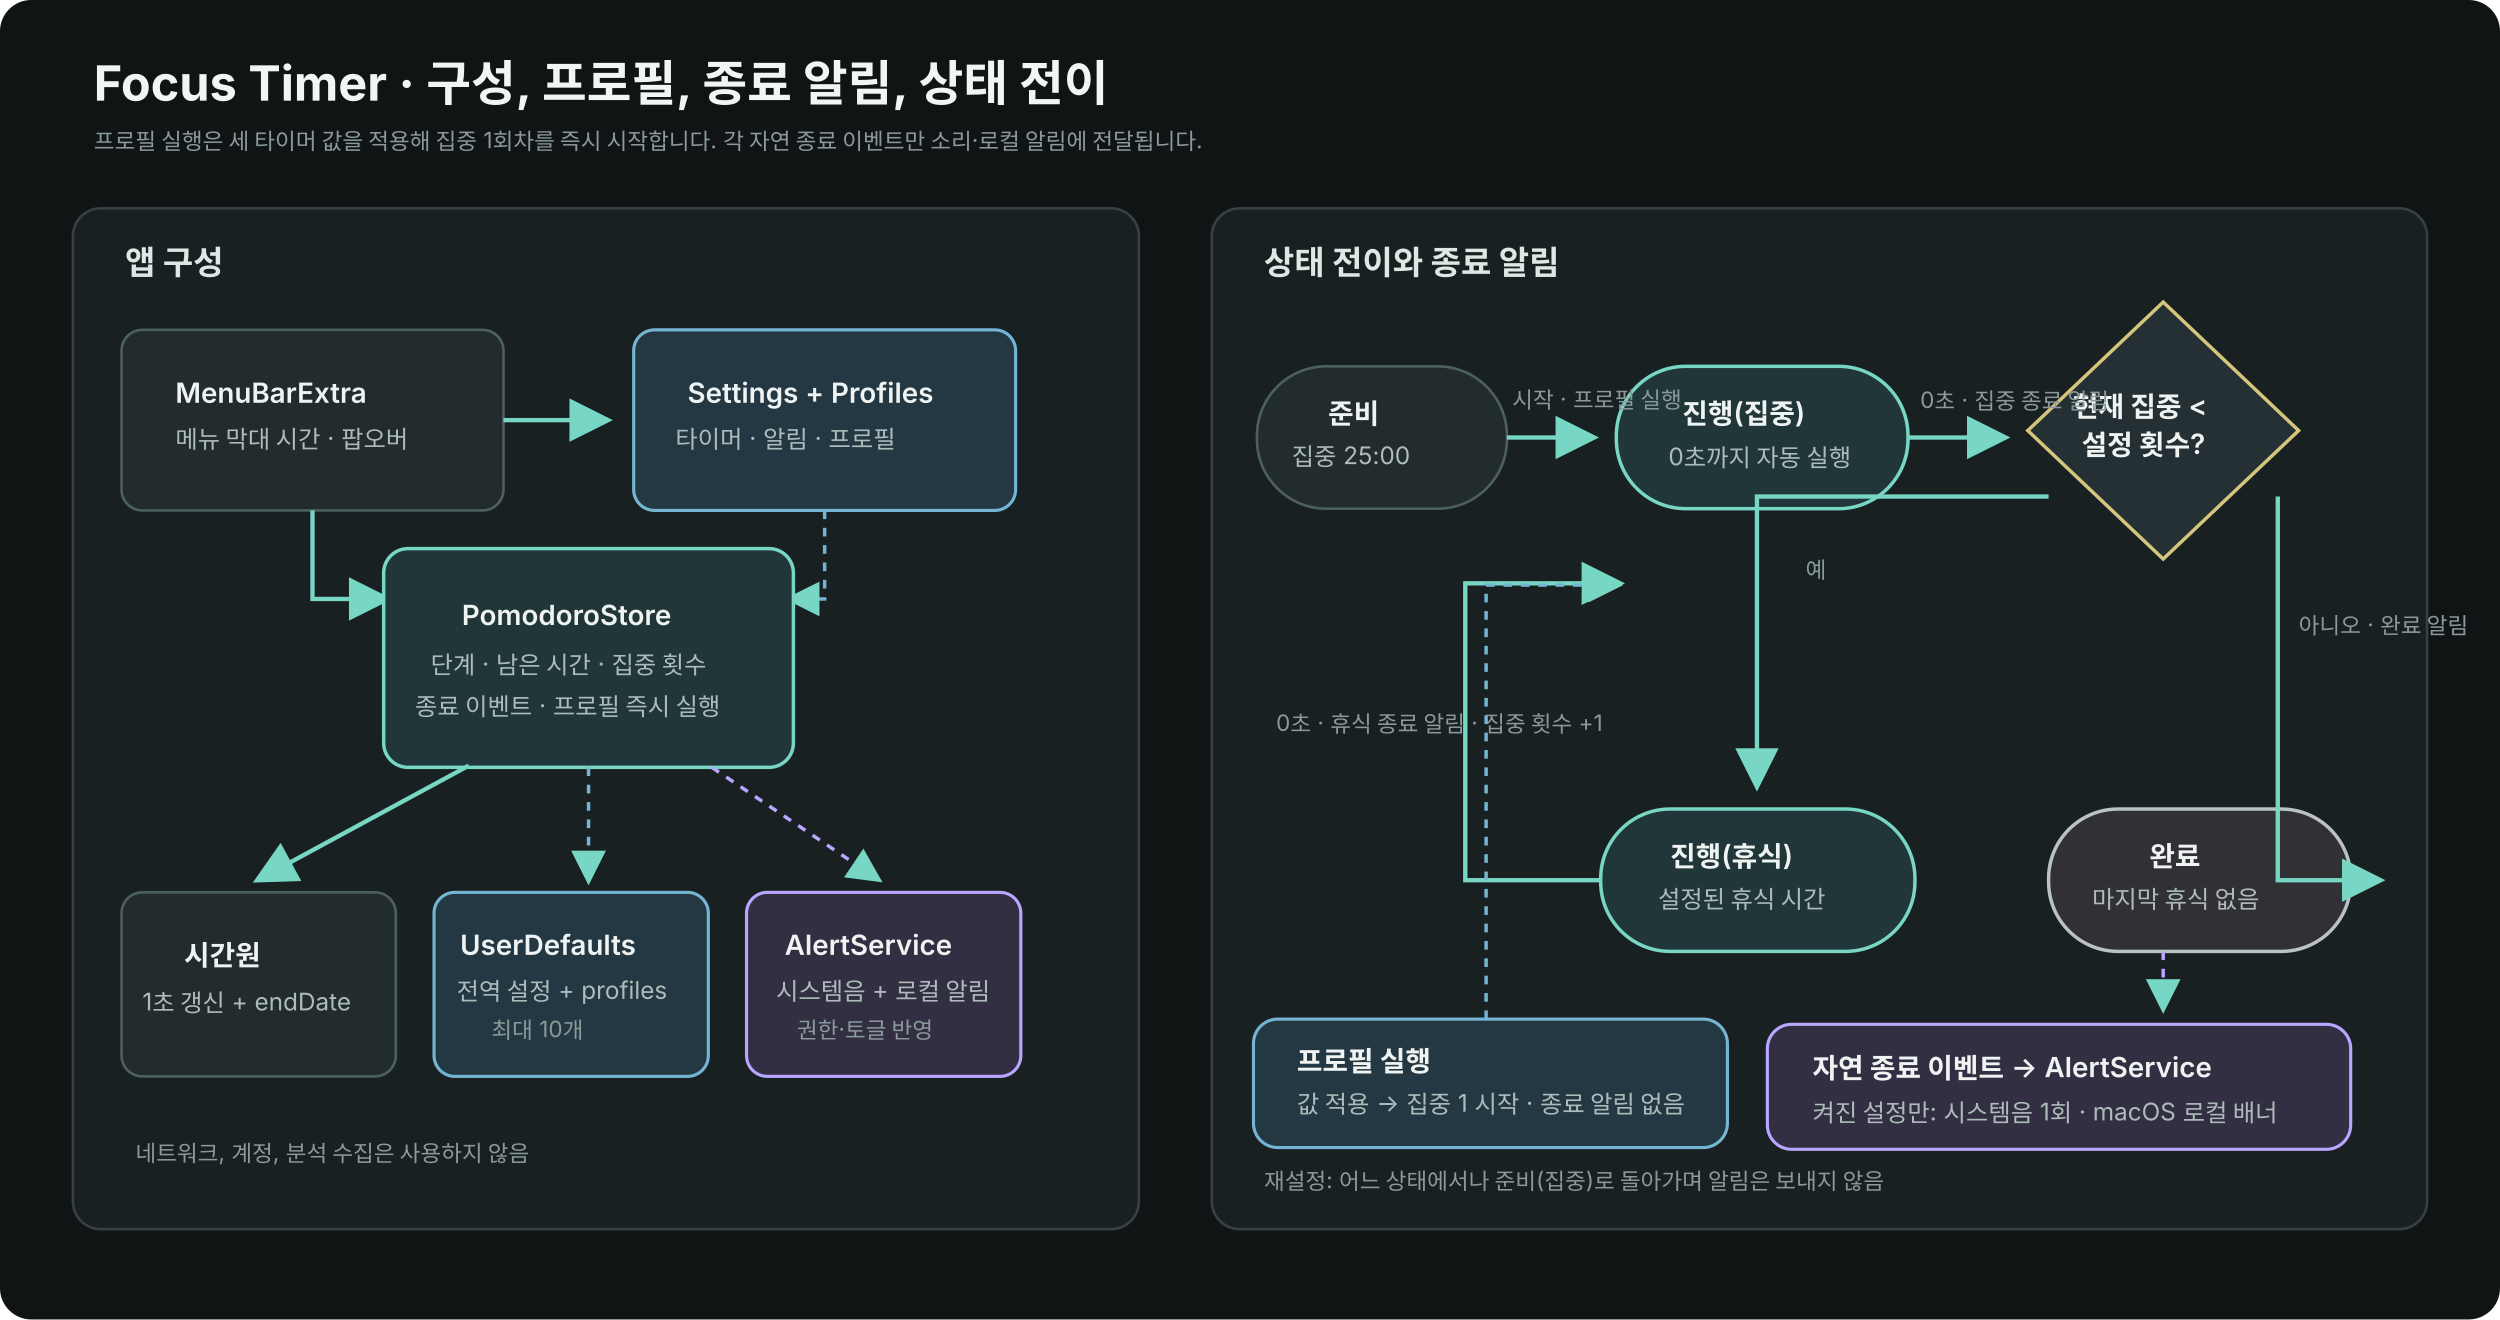
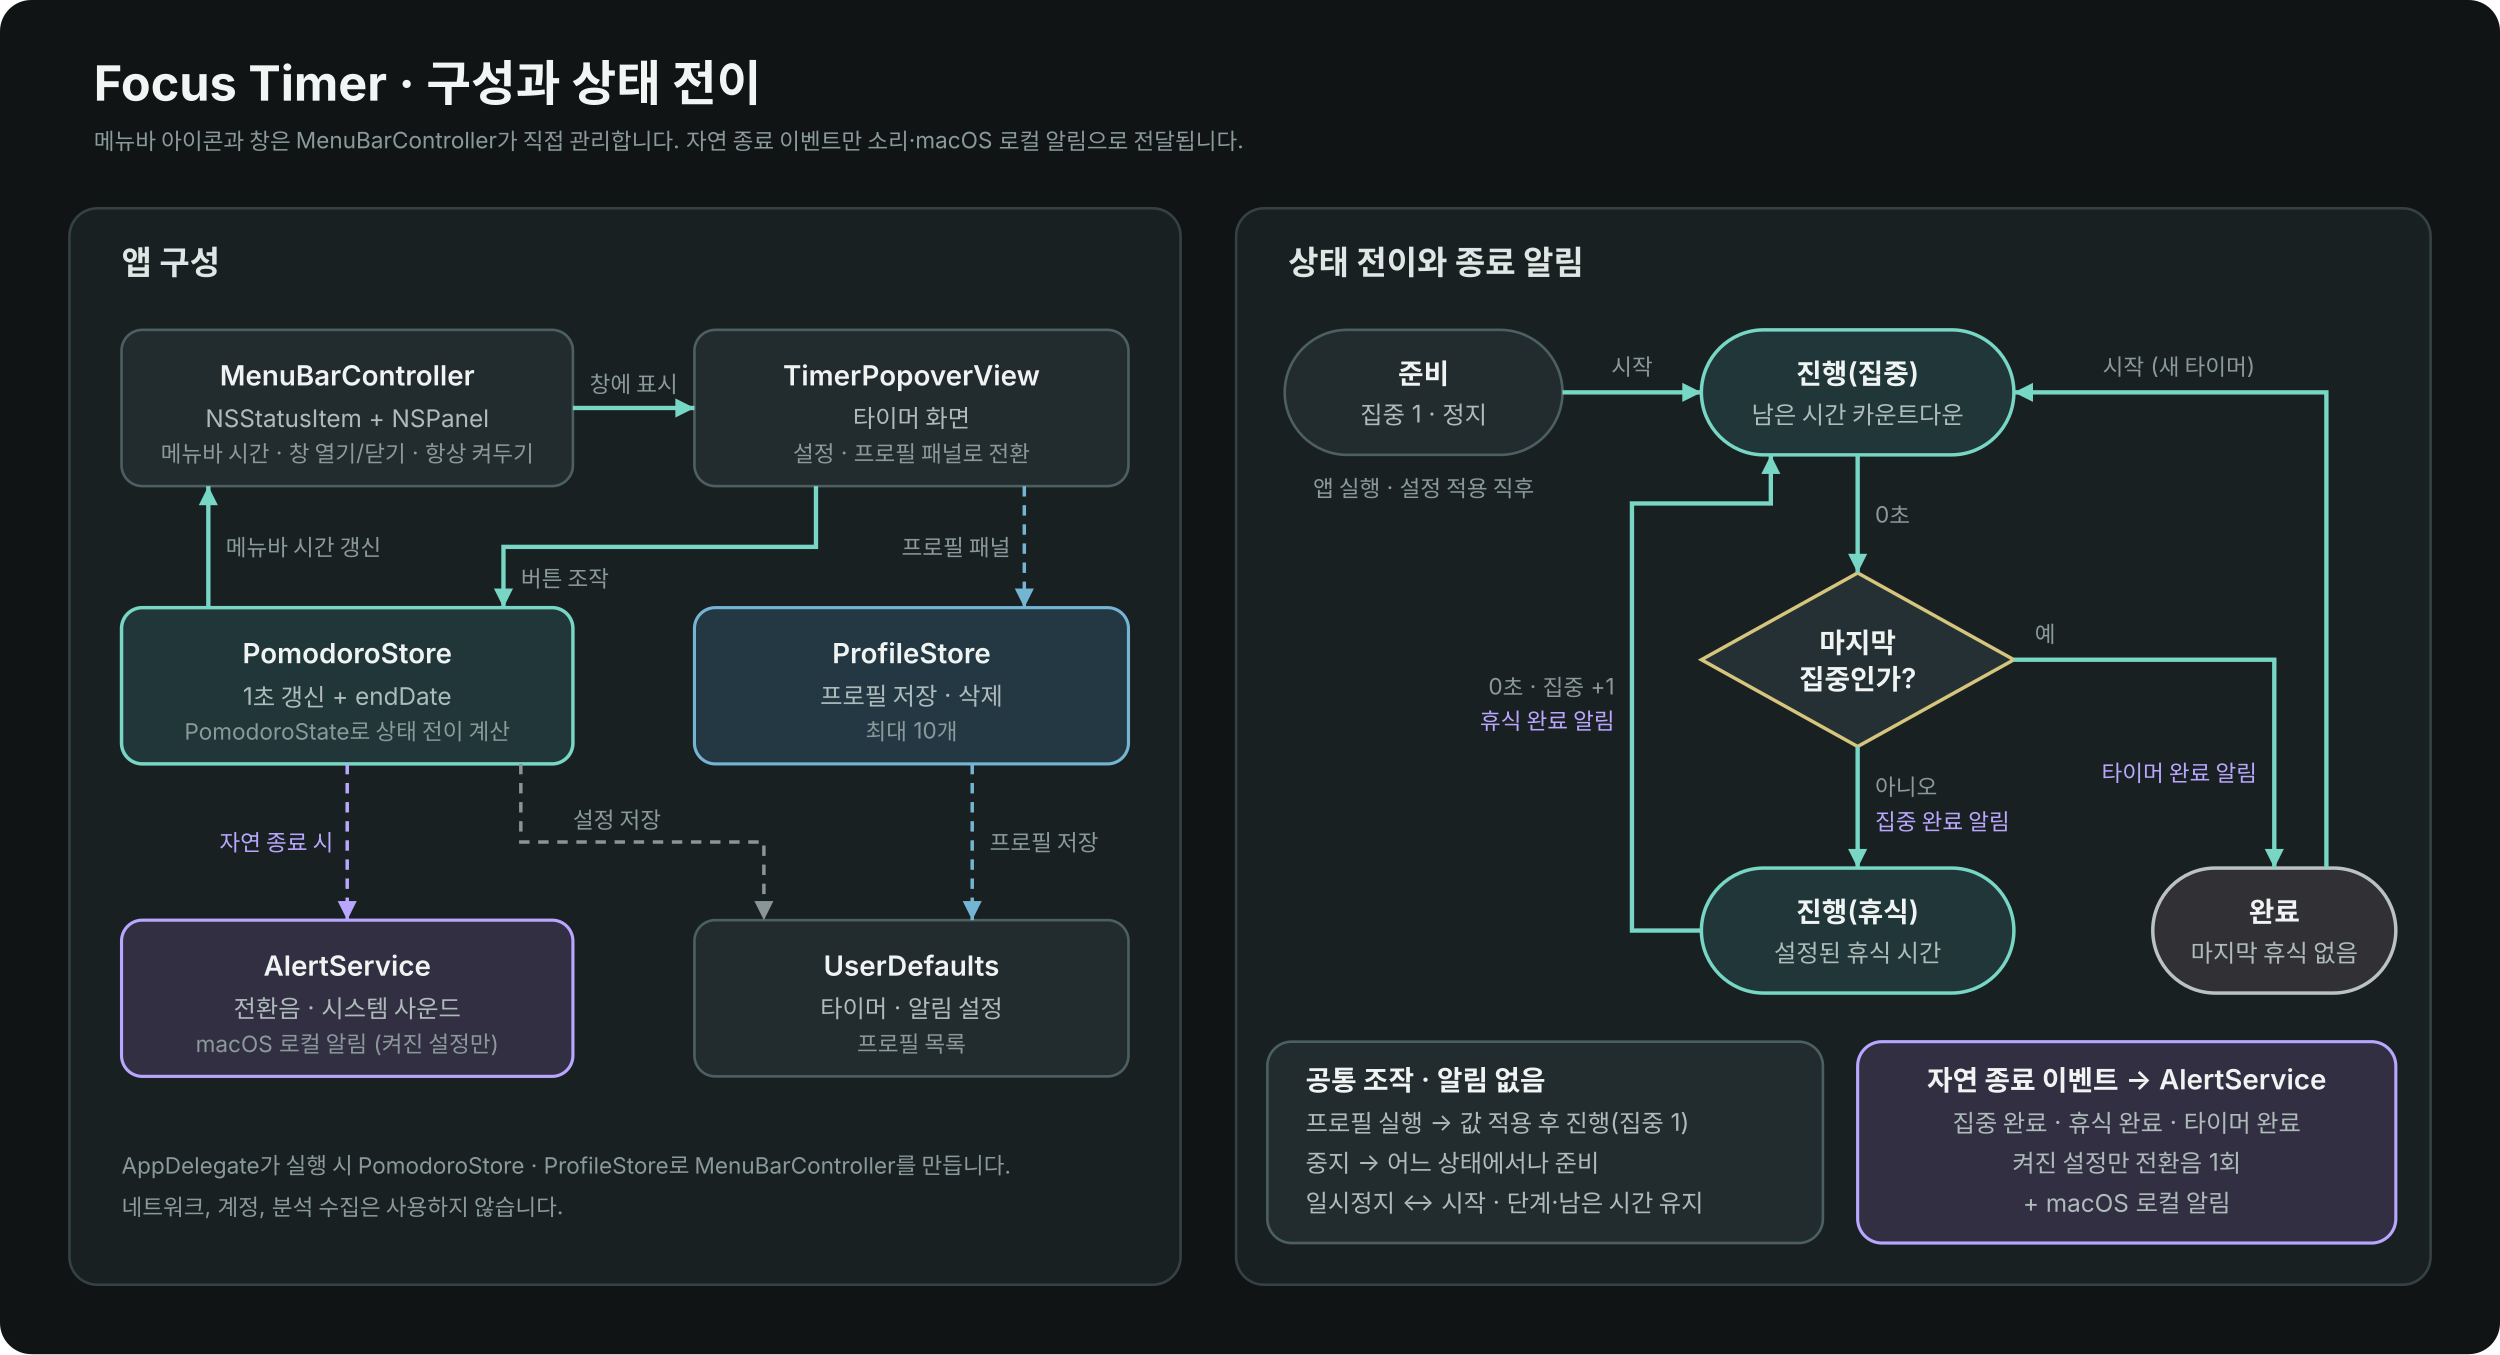
- <svg xmlns="http://www.w3.org/2000/svg" width="1440" height="760" viewBox="0 0 1440 760" role="img" aria-labelledby="title desc">
+ <svg xmlns="http://www.w3.org/2000/svg" width="1440" height="780" viewBox="0 0 1440 780" role="img" aria-labelledby="title desc">
  <defs>
-     <marker id="arrow" markerWidth="10" markerHeight="10" refX="8" refY="5" orient="auto">
+     <marker id="arrow" viewBox="0 0 10 10" refX="10" refY="5" markerWidth="11" markerHeight="11" markerUnits="userSpaceOnUse" orient="auto">
      <path d="M0,0 L10,5 L0,10 z" fill="#78d6c5" />
    </marker>
-     <marker id="arrowMuted" markerWidth="10" markerHeight="10" refX="8" refY="5" orient="auto">
+     <marker id="arrowProfile" viewBox="0 0 10 10" refX="10" refY="5" markerWidth="11" markerHeight="11" markerUnits="userSpaceOnUse" orient="auto">
+       <path d="M0,0 L10,5 L0,10 z" fill="#74b5d3" />
+     </marker>
+     <marker id="arrowAlert" viewBox="0 0 10 10" refX="10" refY="5" markerWidth="11" markerHeight="11" markerUnits="userSpaceOnUse" orient="auto">
+       <path d="M0,0 L10,5 L0,10 z" fill="#b9a7ff" />
+     </marker>
+     <marker id="arrowMuted" viewBox="0 0 10 10" refX="10" refY="5" markerWidth="11" markerHeight="11" markerUnits="userSpaceOnUse" orient="auto">
      <path d="M0,0 L10,5 L0,10 z" fill="#8a9597" />
    </marker>
    <style>
-       .bg{fill:#101415}.panel{fill:#192021;stroke:#354143;stroke-width:1.5}.box{fill:#222b2d;stroke:#4d6061;stroke-width:1.5}.state{fill:#203638;stroke:#78d6c5;stroke-width:2}.pause{fill:#292b36;stroke:#aea8e8;stroke-width:2}.done{fill:#303035;stroke:#bbc2c3;stroke-width:2}.decision{fill:#243033;stroke:#d5c57d;stroke-width:2}.alert{fill:#332f42;stroke:#b9a7ff;stroke-width:1.8}.profile{fill:#243844;stroke:#74b5d3;stroke-width:1.8}.title{font:700 28px -apple-system,BlinkMacSystemFont,'Segoe UI',sans-serif;fill:#f1f5f4}.heading{font:700 19px -apple-system,BlinkMacSystemFont,'Segoe UI',sans-serif;fill:#dfe7e5}.label{font:600 16px -apple-system,BlinkMacSystemFont,'Segoe UI',sans-serif;fill:#eff4f3}.small{font:14px -apple-system,BlinkMacSystemFont,'Segoe UI',sans-serif;fill:#aebbbb}.note{font:13px -apple-system,BlinkMacSystemFont,'Segoe UI',sans-serif;fill:#8a999a}.line{stroke:#78d6c5;stroke-width:2.5;fill:none;marker-end:url(#arrow)}.muted{stroke:#8a9597;stroke-width:2;stroke-dasharray:7 6;fill:none;marker-end:url(#arrowMuted)}.alertline{stroke:#b9a7ff;stroke-width:2;stroke-dasharray:5 5;fill:none;marker-end:url(#arrow)}.profileline{stroke:#74b5d3;stroke-width:2;stroke-dasharray:5 5;fill:none;marker-end:url(#arrow)}
+       .bg{fill:#101415}.panel{fill:#192021;stroke:#354143;stroke-width:1.5}.box{fill:#222b2d;stroke:#4d6061;stroke-width:1.5}.state{fill:#203638;stroke:#78d6c5;stroke-width:2}.done{fill:#303035;stroke:#bbc2c3;stroke-width:2}.decision{fill:#243033;stroke:#d5c57d;stroke-width:2}.alert{fill:#332f42;stroke:#b9a7ff;stroke-width:1.8}.profile{fill:#243844;stroke:#74b5d3;stroke-width:1.8}
+       .title{font:700 28px -apple-system,BlinkMacSystemFont,'Segoe UI',sans-serif;fill:#f1f5f4}.heading{font:700 19px -apple-system,BlinkMacSystemFont,'Segoe UI',sans-serif;fill:#dfe7e5}.label{font:600 16px -apple-system,BlinkMacSystemFont,'Segoe UI',sans-serif;fill:#eff4f3}.small{font:14px -apple-system,BlinkMacSystemFont,'Segoe UI',sans-serif;fill:#aebbbb}.note{font:13px -apple-system,BlinkMacSystemFont,'Segoe UI',sans-serif;fill:#8a999a}.alertnote{font:13px -apple-system,BlinkMacSystemFont,'Segoe UI',sans-serif;fill:#b9a7ff}
+       .mid{text-anchor:middle}.end{text-anchor:end}
+       .line{stroke:#78d6c5;stroke-width:2.5;fill:none;marker-end:url(#arrow)}.profileline{stroke:#74b5d3;stroke-width:2;stroke-dasharray:6 5;fill:none;marker-end:url(#arrowProfile)}.alertline{stroke:#b9a7ff;stroke-width:2;stroke-dasharray:6 5;fill:none;marker-end:url(#arrowAlert)}.muted{stroke:#8a9597;stroke-width:2;stroke-dasharray:6 5;fill:none;marker-end:url(#arrowMuted)}
    </style>
  </defs>
-   <rect class="bg" width="1440" height="760" rx="18" />
-   <text class="title" x="54" y="58">Focus Timer · 구성, 프로필, 종료 알림, 상태 전이</text>
-   <text class="note" x="54" y="86">프로필 실행은 세 타이머 값을 적용해 집중 1회차를 즉시 시작합니다. 각 자연 종료 이벤트만 소리·로컬 알림에 전달됩니다.</text>
-   <rect class="panel" x="42" y="120" width="614" height="588" rx="16" />
-   <text class="heading" x="72" y="158">앱 구성</text>
-   <rect class="box" x="70" y="190" width="220" height="104" rx="12" />
-   <text class="label" x="101" y="232">MenuBarExtra</text>
-   <text class="small" x="101" y="258">메뉴 막대 시간 · 팝오버</text>
-   <rect class="profile" x="365" y="190" width="220" height="104" rx="12" />
-   <text class="label" x="396" y="232">Settings + Profiles</text>
-   <text class="small" x="389" y="258">타이머 · 알림 · 프로필</text>
-   <path class="line" d="M290 242 H348" />
-   <path class="profileline" d="M475 294 V345 H456" />
-   <path class="line" d="M180 294 V345 H221" />
-   <rect class="state" x="221" y="316" width="236" height="126" rx="14" />
-   <text class="label" x="266" y="360">PomodoroStore</text>
-   <text class="small" x="248" y="388">단계 · 남은 시간 · 집중 횟수</text>
-   <text class="small" x="239" y="412">종료 이벤트 · 프로필 즉시 실행</text>
-   <rect class="box" x="70" y="514" width="158" height="106" rx="12" />
-   <text class="label" x="106" y="556">시간원</text>
-   <text class="small" x="82" y="582">1초 갱신 + endDate</text>
-   <rect class="profile" x="250" y="514" width="158" height="106" rx="12" />
-   <text class="label" x="265" y="550">UserDefaults</text>
-   <text class="small" x="263" y="576">전역 설정 + profiles</text>
-   <text class="note" x="283" y="598">최대 10개</text>
-   <rect class="alert" x="430" y="514" width="158" height="106" rx="12" />
-   <text class="label" x="452" y="550">AlertService</text>
-   <text class="small" x="447" y="576">시스템음 + 로컬 알림</text>
-   <text class="note" x="459" y="598">권한·토글 반영</text>
-   <path class="line" d="M270 441 L150 506" />
-   <path class="profileline" d="M339 442 V506" />
-   <path class="alertline" d="M410 442 L505 506" />
-   <text class="note" x="78" y="669">네트워크, 계정, 분석 수집은 사용하지 않음</text>
-   <rect class="panel" x="698" y="120" width="700" height="588" rx="16" />
-   <text class="heading" x="728" y="158">상태 전이와 종료 알림</text>
-   <rect class="box" x="724" y="211" width="144" height="82" rx="40" />
-   <text class="label" x="765" y="244">준비</text>
-   <text class="small" x="744" y="268">집중 25:00</text>
-   <rect class="state" x="931" y="211" width="168" height="82" rx="40" />
-   <text class="label" x="969" y="244">진행(집중)</text>
-   <text class="small" x="961" y="268">0초까지 자동 실행</text>
-   <path class="line" d="M868 252 H916" />
-   <text class="note" x="871" y="235">시작 · 프로필 실행</text>
-   <polygon class="decision" points="1246,174 1324,248 1246,322 1168,248" />
-   <text class="label" x="1194" y="240">현재 집중 &lt;</text>
-   <text class="label" x="1199" y="262">설정 횟수?</text>
-   <path class="line" d="M1099 252 H1153" />
-   <text class="note" x="1106" y="235">0초 · 집중 종료 알림</text>
-   <rect class="state" x="922" y="466" width="181" height="82" rx="40" />
-   <text class="label" x="962" y="499">진행(휴식)</text>
-   <text class="small" x="955" y="523">설정된 휴식 시간</text>
-   <path class="line" d="M1180 286 H1012 V451" />
-   <text class="note" x="1040" y="333">예</text>
-   <path class="line" d="M922 507 H844 V336 H931" />
-   <text class="note" x="735" y="421">0초 · 휴식 종료 알림 · 집중 횟수 +1</text>
-   <rect class="done" x="1180" y="466" width="174" height="82" rx="40" />
-   <text class="label" x="1238" y="499">완료</text>
-   <text class="small" x="1205" y="523">마지막 휴식 없음</text>
-   <path class="line" d="M1312 286 V507 H1369" />
-   <text class="note" x="1324" y="365">아니오 · 완료 알림</text>
-   <rect class="alert" x="1018" y="590" width="336" height="72" rx="14" />
-   <text class="label" x="1044" y="621">자연 종료 이벤트 → AlertService</text>
-   <text class="small" x="1044" y="646">켜진 설정만: 시스템음 1회 · macOS 로컬 배너</text>
-   <path class="alertline" d="M1246 548 V580" />
-   <rect class="profile" x="722" y="587" width="273" height="74" rx="14" />
-   <text class="label" x="747" y="617">프로필 실행</text>
-   <text class="small" x="747" y="641">값 적용 → 집중 1 시작 · 종료 알림 없음</text>
-   <path class="profileline" d="M856 587 V337 H931" />
-   <text class="note" x="728" y="685">재설정: 어느 상태에서나 준비(집중)로 돌아가며 알림은 보내지 않음</text>
+   <rect class="bg" width="1440" height="780" rx="18" />
+   <text class="title" x="54" y="58">Focus Timer · 구성과 상태 전이</text>
+   <text class="note" x="54" y="86">메뉴바 아이콘과 창은 MenuBarController가 직접 관리합니다. 자연 종료 이벤트만 소리·macOS 로컬 알림으로 전달됩니다.</text>
+   <rect class="panel" x="40" y="120" width="640" height="620" rx="16" />
+   <text class="heading" x="70" y="158">앱 구성</text>
+   <rect class="box" x="70" y="190" width="260" height="90" rx="12" />
+   <text class="label mid" x="200" y="222">MenuBarController</text>
+   <text class="small mid" x="200" y="246">NSStatusItem + NSPanel</text>
+   <text class="note mid" x="200" y="266">메뉴바 시간 · 창 열기/닫기 · 항상 켜두기</text>
+   <rect class="box" x="400" y="190" width="250" height="90" rx="12" />
+   <text class="label mid" x="525" y="222">TimerPopoverView</text>
+   <text class="small mid" x="525" y="246">타이머 화면</text>
+   <text class="note mid" x="525" y="266">설정 · 프로필 패널로 전환</text>
+   <rect class="state" x="70" y="350" width="260" height="90" rx="12" />
+   <text class="label mid" x="200" y="382">PomodoroStore</text>
+   <text class="small mid" x="200" y="406">1초 갱신 + endDate</text>
+   <text class="note mid" x="200" y="426">PomodoroState로 상태 전이 계산</text>
+   <rect class="profile" x="400" y="350" width="250" height="90" rx="12" />
+   <text class="label mid" x="525" y="382">ProfileStore</text>
+   <text class="small mid" x="525" y="406">프로필 저장 · 삭제</text>
+   <text class="note mid" x="525" y="426">최대 10개</text>
+   <rect class="alert" x="70" y="530" width="260" height="90" rx="12" />
+   <text class="label mid" x="200" y="562">AlertService</text>
+   <text class="small mid" x="200" y="586">전환음 · 시스템 사운드</text>
+   <text class="note mid" x="200" y="606">macOS 로컬 알림 (켜진 설정만)</text>
+   <rect class="box" x="400" y="530" width="250" height="90" rx="12" />
+   <text class="label mid" x="525" y="562">UserDefaults</text>
+   <text class="small mid" x="525" y="586">타이머 · 알림 설정</text>
+   <text class="note mid" x="525" y="606">프로필 목록</text>
+   <path class="line" d="M330 235 H400" />
+   <text class="note mid" x="365" y="226">창에 표시</text>
+   <path class="line" d="M470 280 V315 H290 V350" />
+   <text class="note" x="300" y="338">버튼 조작</text>
+   <path class="line" d="M120 350 V280" />
+   <text class="note" x="130" y="320">메뉴바 시간 갱신</text>
+   <path class="profileline" d="M590 280 V350" />
+   <text class="note end" x="582" y="320">프로필 패널</text>
+   <path class="alertline" d="M200 440 V530" />
+   <text class="alertnote end" x="192" y="490">자연 종료 시</text>
+   <path class="muted" d="M300 440 V485 H440 V530" />
+   <text class="note" x="330" y="477">설정 저장</text>
+   <path class="profileline" d="M560 440 V530" />
+   <text class="note" x="570" y="490">프로필 저장</text>
+   <text class="note" x="70" y="676">AppDelegate가 실행 시 PomodoroStore · ProfileStore로 MenuBarController를 만듭니다.</text>
+   <text class="note" x="70" y="700">네트워크, 계정, 분석 수집은 사용하지 않습니다.</text>
+   <rect class="panel" x="712" y="120" width="688" height="620" rx="16" />
+   <text class="heading" x="742" y="158">상태 전이와 종료 알림</text>
+   <rect class="box" x="740" y="190" width="160" height="72" rx="36" />
+   <text class="label mid" x="820" y="221">준비</text>
+   <text class="small mid" x="820" y="244">집중 1 · 정지</text>
+   <text class="note mid" x="820" y="286">앱 실행 · 설정 적용 직후</text>
+   <rect class="state" x="980" y="190" width="180" height="72" rx="36" />
+   <text class="label mid" x="1070" y="221">진행(집중)</text>
+   <text class="small mid" x="1070" y="244">남은 시간 카운트다운</text>
+   <polygon class="decision" points="1070,330 1160,380 1070,430 980,380" />
+   <text class="label mid" x="1070" y="376">마지막</text>
+   <text class="label mid" x="1070" y="397">집중인가?</text>
+   <rect class="state" x="980" y="500" width="180" height="72" rx="36" />
+   <text class="label mid" x="1070" y="531">진행(휴식)</text>
+   <text class="small mid" x="1070" y="554">설정된 휴식 시간</text>
+   <rect class="done" x="1240" y="500" width="140" height="72" rx="36" />
+   <text class="label mid" x="1310" y="531">완료</text>
+   <text class="small mid" x="1310" y="554">마지막 휴식 없음</text>
+   <path class="line" d="M900 226 H980" />
+   <text class="note mid" x="940" y="216">시작</text>
+   <path class="line" d="M1070 262 V330" />
+   <text class="note" x="1080" y="301">0초</text>
+   <path class="line" d="M1160 380 H1310 V500" />
+   <text class="note" x="1172" y="370">예</text>
+   <text class="alertnote end" x="1300" y="450">타이머 완료 알림</text>
+   <path class="line" d="M1070 430 V500" />
+   <text class="note" x="1080" y="458">아니오</text>
+   <text class="alertnote" x="1080" y="478">집중 완료 알림</text>
+   <path class="line" d="M980 536 H940 V290 H1020 V262" />
+   <text class="note end" x="930" y="400">0초 · 집중 +1</text>
+   <text class="alertnote end" x="930" y="420">휴식 완료 알림</text>
+   <path class="line" d="M1340 500 V226 H1160" />
+   <text class="note mid" x="1255" y="216">시작 (새 타이머)</text>
+   <rect class="box" x="730" y="600" width="320" height="116" rx="14" />
+   <text class="label" x="752" y="628">공통 조작 · 알림 없음</text>
+   <text class="small" x="752" y="652">프로필 실행 → 값 적용 후 진행(집중 1)</text>
+   <text class="small" x="752" y="675">중지 → 어느 상태에서나 준비</text>
+   <text class="small" x="752" y="698">일시정지 ↔ 시작 · 단계·남은 시간 유지</text>
+   <rect class="alert" x="1070" y="600" width="310" height="116" rx="14" />
+   <text class="label mid" x="1225" y="628">자연 종료 이벤트 → AlertService</text>
+   <text class="small mid" x="1225" y="652">집중 완료 · 휴식 완료 · 타이머 완료</text>
+   <text class="small mid" x="1225" y="675">켜진 설정만 전환음 1회</text>
+   <text class="small mid" x="1225" y="698">+ macOS 로컬 알림</text>
</svg>
